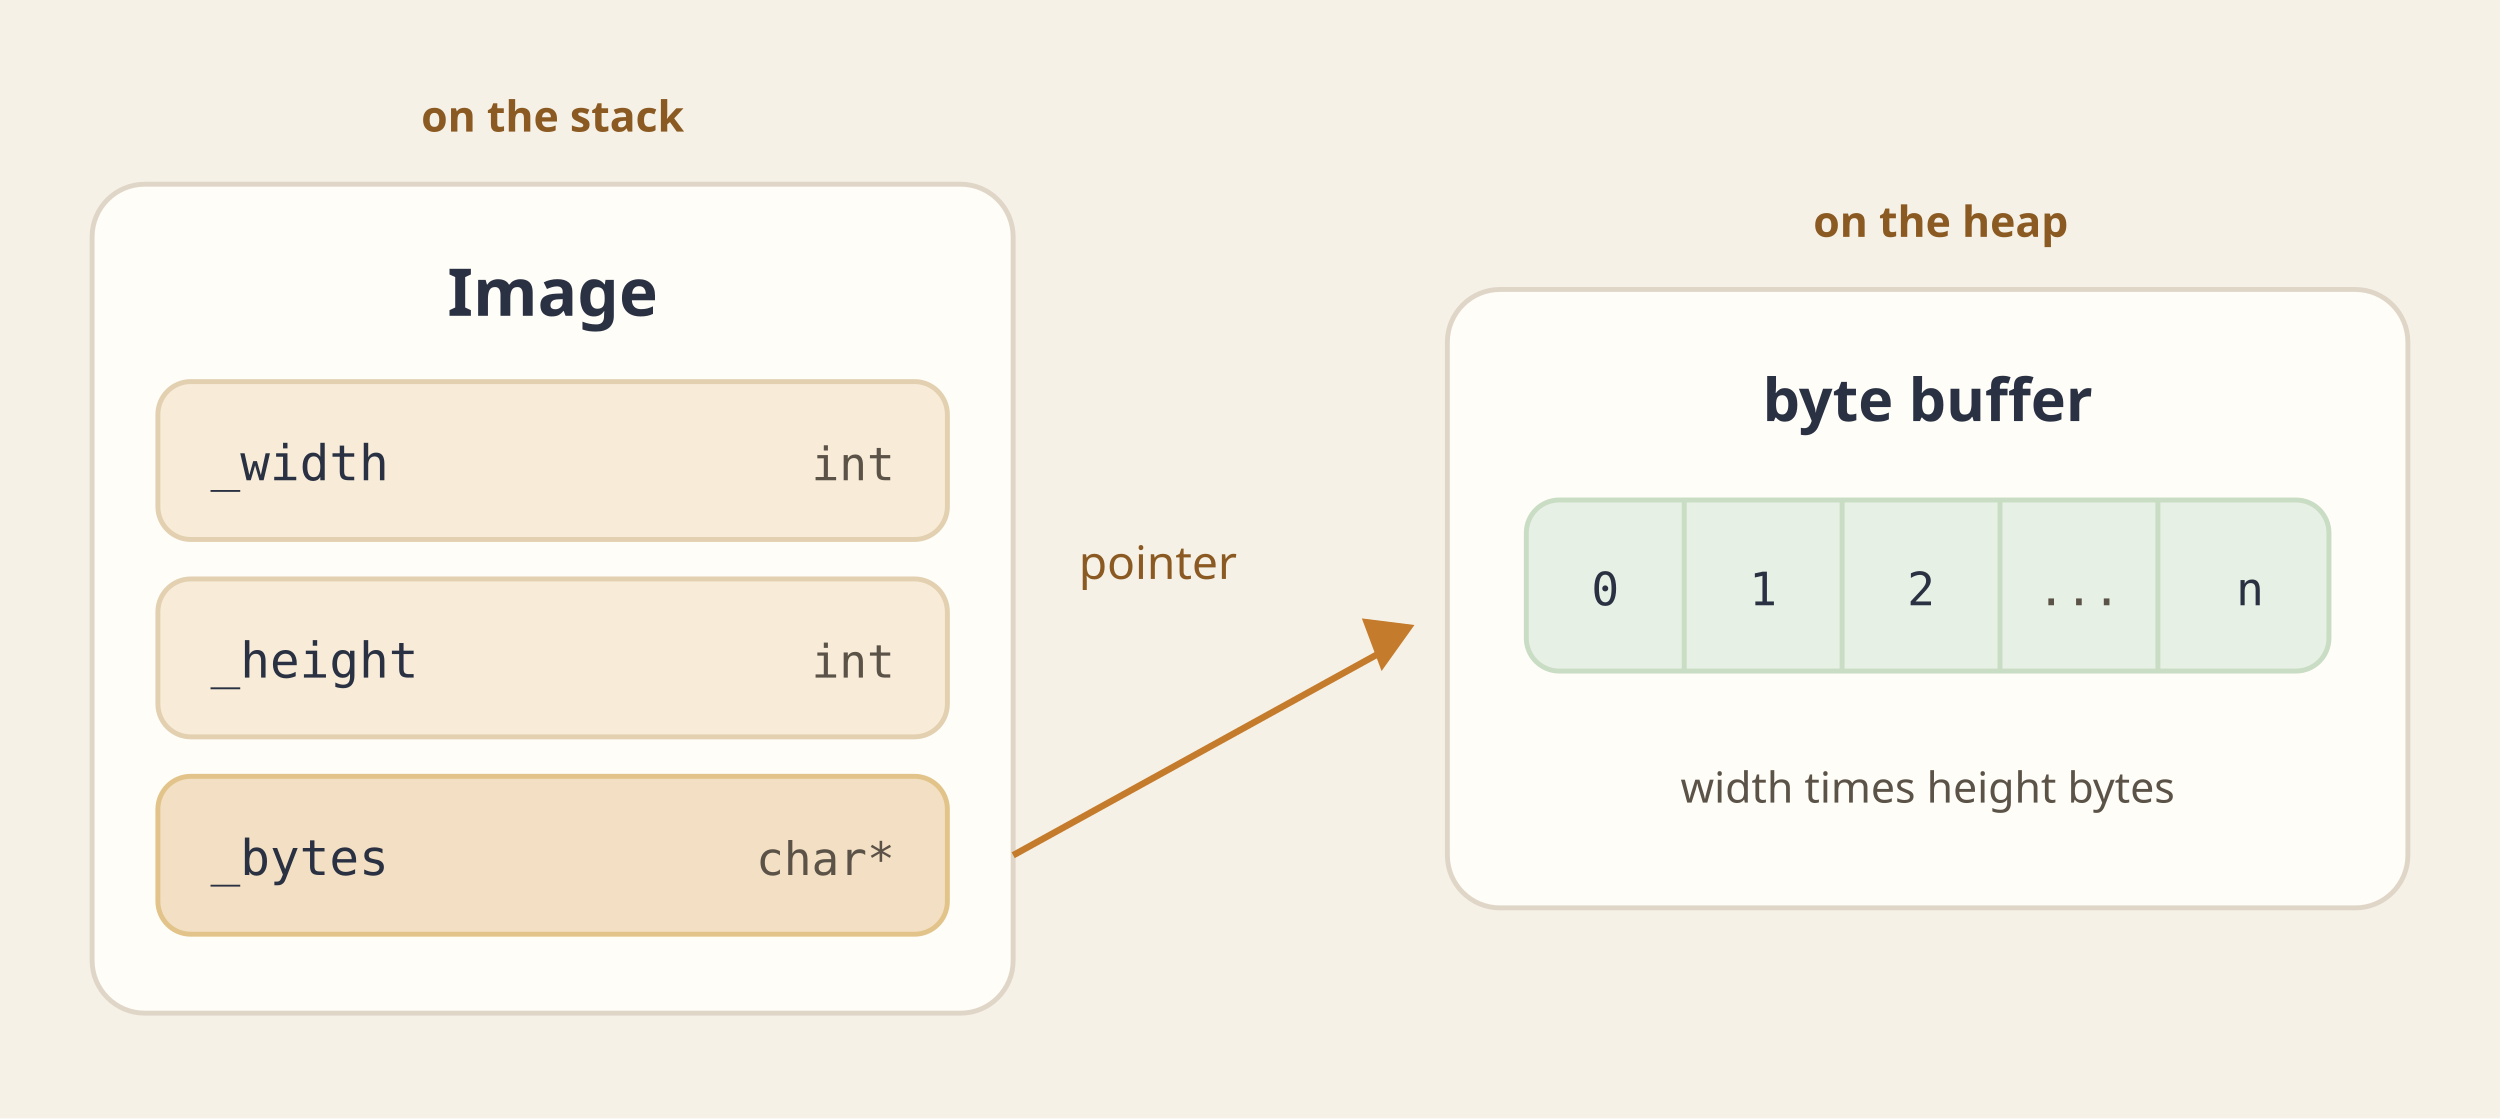
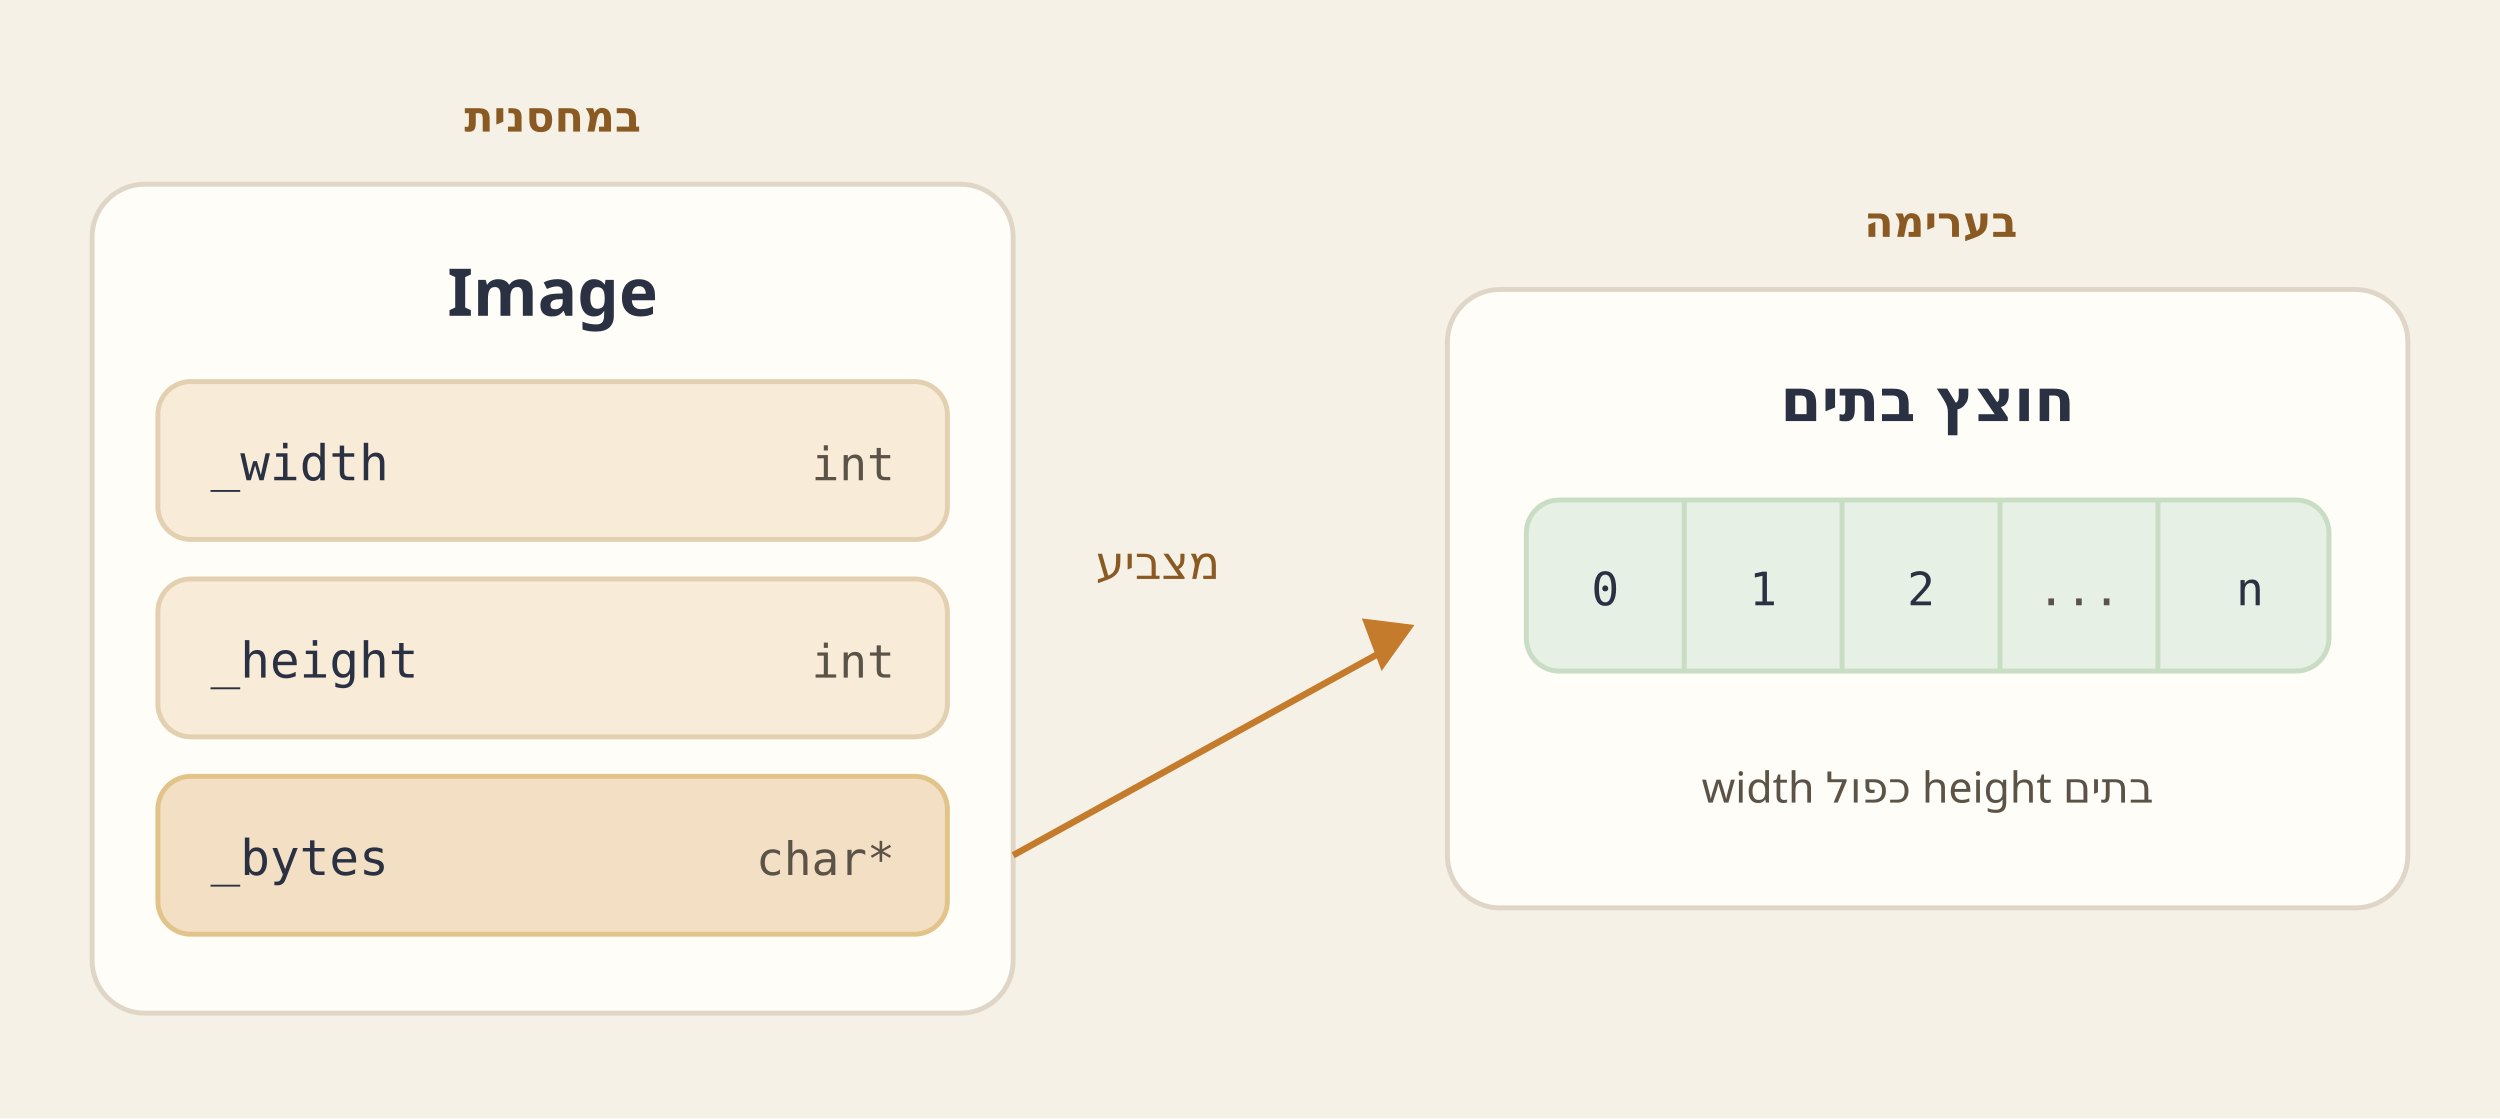
<svg xmlns="http://www.w3.org/2000/svg" viewBox="0 0 760 340" width="760" height="340">
  <rect width="760" height="340" fill="#f6f1e7" />
-   <text x="168" y="40" text-anchor="middle" font-family="ui-sans-serif, system-ui, sans-serif" font-size="13" font-weight="650" fill="#8a5a22">on the stack</text>
+   <text x="168" y="40" text-anchor="middle" font-family="ui-sans-serif, system-ui, sans-serif" font-size="13" font-weight="650" fill="#8a5a22">במחסנית</text>
  <rect x="28" y="56" width="280" height="252" rx="16" fill="#fffdf8" stroke="#e0d6c8" stroke-width="1.5" />
  <text x="168" y="96" text-anchor="middle" font-family="ui-sans-serif, system-ui, sans-serif" font-size="20" font-weight="650" fill="#2a3142">Image</text>
  <rect x="48" y="116" width="240" height="48" rx="10" fill="#f8ecd9" stroke="#e2d0b0" stroke-width="1.5" />
  <text x="64" y="146" font-family="ui-monospace, monospace" font-size="15" fill="#2a3142">_width</text>
  <text x="272" y="146" text-anchor="end" font-family="ui-monospace, monospace" font-size="14" fill="#5c5348">int</text>
  <rect x="48" y="176" width="240" height="48" rx="10" fill="#f8ecd9" stroke="#e2d0b0" stroke-width="1.5" />
  <text x="64" y="206" font-family="ui-monospace, monospace" font-size="15" fill="#2a3142">_height</text>
  <text x="272" y="206" text-anchor="end" font-family="ui-monospace, monospace" font-size="14" fill="#5c5348">int</text>
  <rect x="48" y="236" width="240" height="48" rx="10" fill="#f3e0c4" stroke="#e2c48a" stroke-width="1.5" />
  <text x="64" y="266" font-family="ui-monospace, monospace" font-size="15" fill="#2a3142">_bytes</text>
  <text x="272" y="266" text-anchor="end" font-family="ui-monospace, monospace" font-size="14" fill="#5c5348">char*</text>
  <line x1="308" y1="260" x2="424" y2="196" stroke="#c47b2b" stroke-width="2" />
  <polygon points="430,190 414,188 420,204" fill="#c47b2b" />
-   <text x="352" y="176" text-anchor="middle" font-family="ui-sans-serif, system-ui, sans-serif" font-size="14" fill="#8a5a22">pointer</text>
-   <text x="590" y="72" text-anchor="middle" font-family="ui-sans-serif, system-ui, sans-serif" font-size="13" font-weight="650" fill="#8a5a22">on the heap</text>
+   <text x="352" y="176" text-anchor="middle" font-family="ui-sans-serif, system-ui, sans-serif" font-size="14" fill="#8a5a22">מצביע</text>
+   <text x="590" y="72" text-anchor="middle" font-family="ui-sans-serif, system-ui, sans-serif" font-size="13" font-weight="650" fill="#8a5a22">בערימה</text>
  <rect x="440" y="88" width="292" height="188" rx="16" fill="#fffdf8" stroke="#e0d6c8" stroke-width="1.5" />
-   <text x="586" y="128" text-anchor="middle" font-family="ui-sans-serif, system-ui, sans-serif" font-size="18" font-weight="650" fill="#2a3142">byte buffer</text>
+   <text x="586" y="128" text-anchor="middle" font-family="ui-sans-serif, system-ui, sans-serif" font-size="18" font-weight="650" fill="#2a3142">חוצץ בתים</text>
  <rect x="464" y="152" width="244" height="52" rx="10" fill="#e7f0e4" stroke="#c9dcc4" stroke-width="1.5" />
  <line x1="512" y1="152" x2="512" y2="204" stroke="#c9dcc4" stroke-width="1.5" />
  <line x1="560" y1="152" x2="560" y2="204" stroke="#c9dcc4" stroke-width="1.5" />
  <line x1="608" y1="152" x2="608" y2="204" stroke="#c9dcc4" stroke-width="1.5" />
  <line x1="656" y1="152" x2="656" y2="204" stroke="#c9dcc4" stroke-width="1.5" />
  <text x="488" y="184" text-anchor="middle" font-family="ui-monospace, monospace" font-size="14" fill="#2a3142">0</text>
  <text x="536" y="184" text-anchor="middle" font-family="ui-monospace, monospace" font-size="14" fill="#2a3142">1</text>
  <text x="584" y="184" text-anchor="middle" font-family="ui-monospace, monospace" font-size="14" fill="#2a3142">2</text>
  <text x="632" y="184" text-anchor="middle" font-family="ui-monospace, monospace" font-size="14" fill="#5c5348">...</text>
  <text x="684" y="184" text-anchor="middle" font-family="ui-monospace, monospace" font-size="14" fill="#2a3142">n</text>
-   <text x="586" y="244" text-anchor="middle" font-family="ui-sans-serif, system-ui, sans-serif" font-size="13" fill="#5c5348">width times height bytes</text>
+   <text x="586" y="244" text-anchor="middle" font-family="ui-sans-serif, system-ui, sans-serif" font-size="13" fill="#5c5348">width כפול height בתים</text>
</svg>
